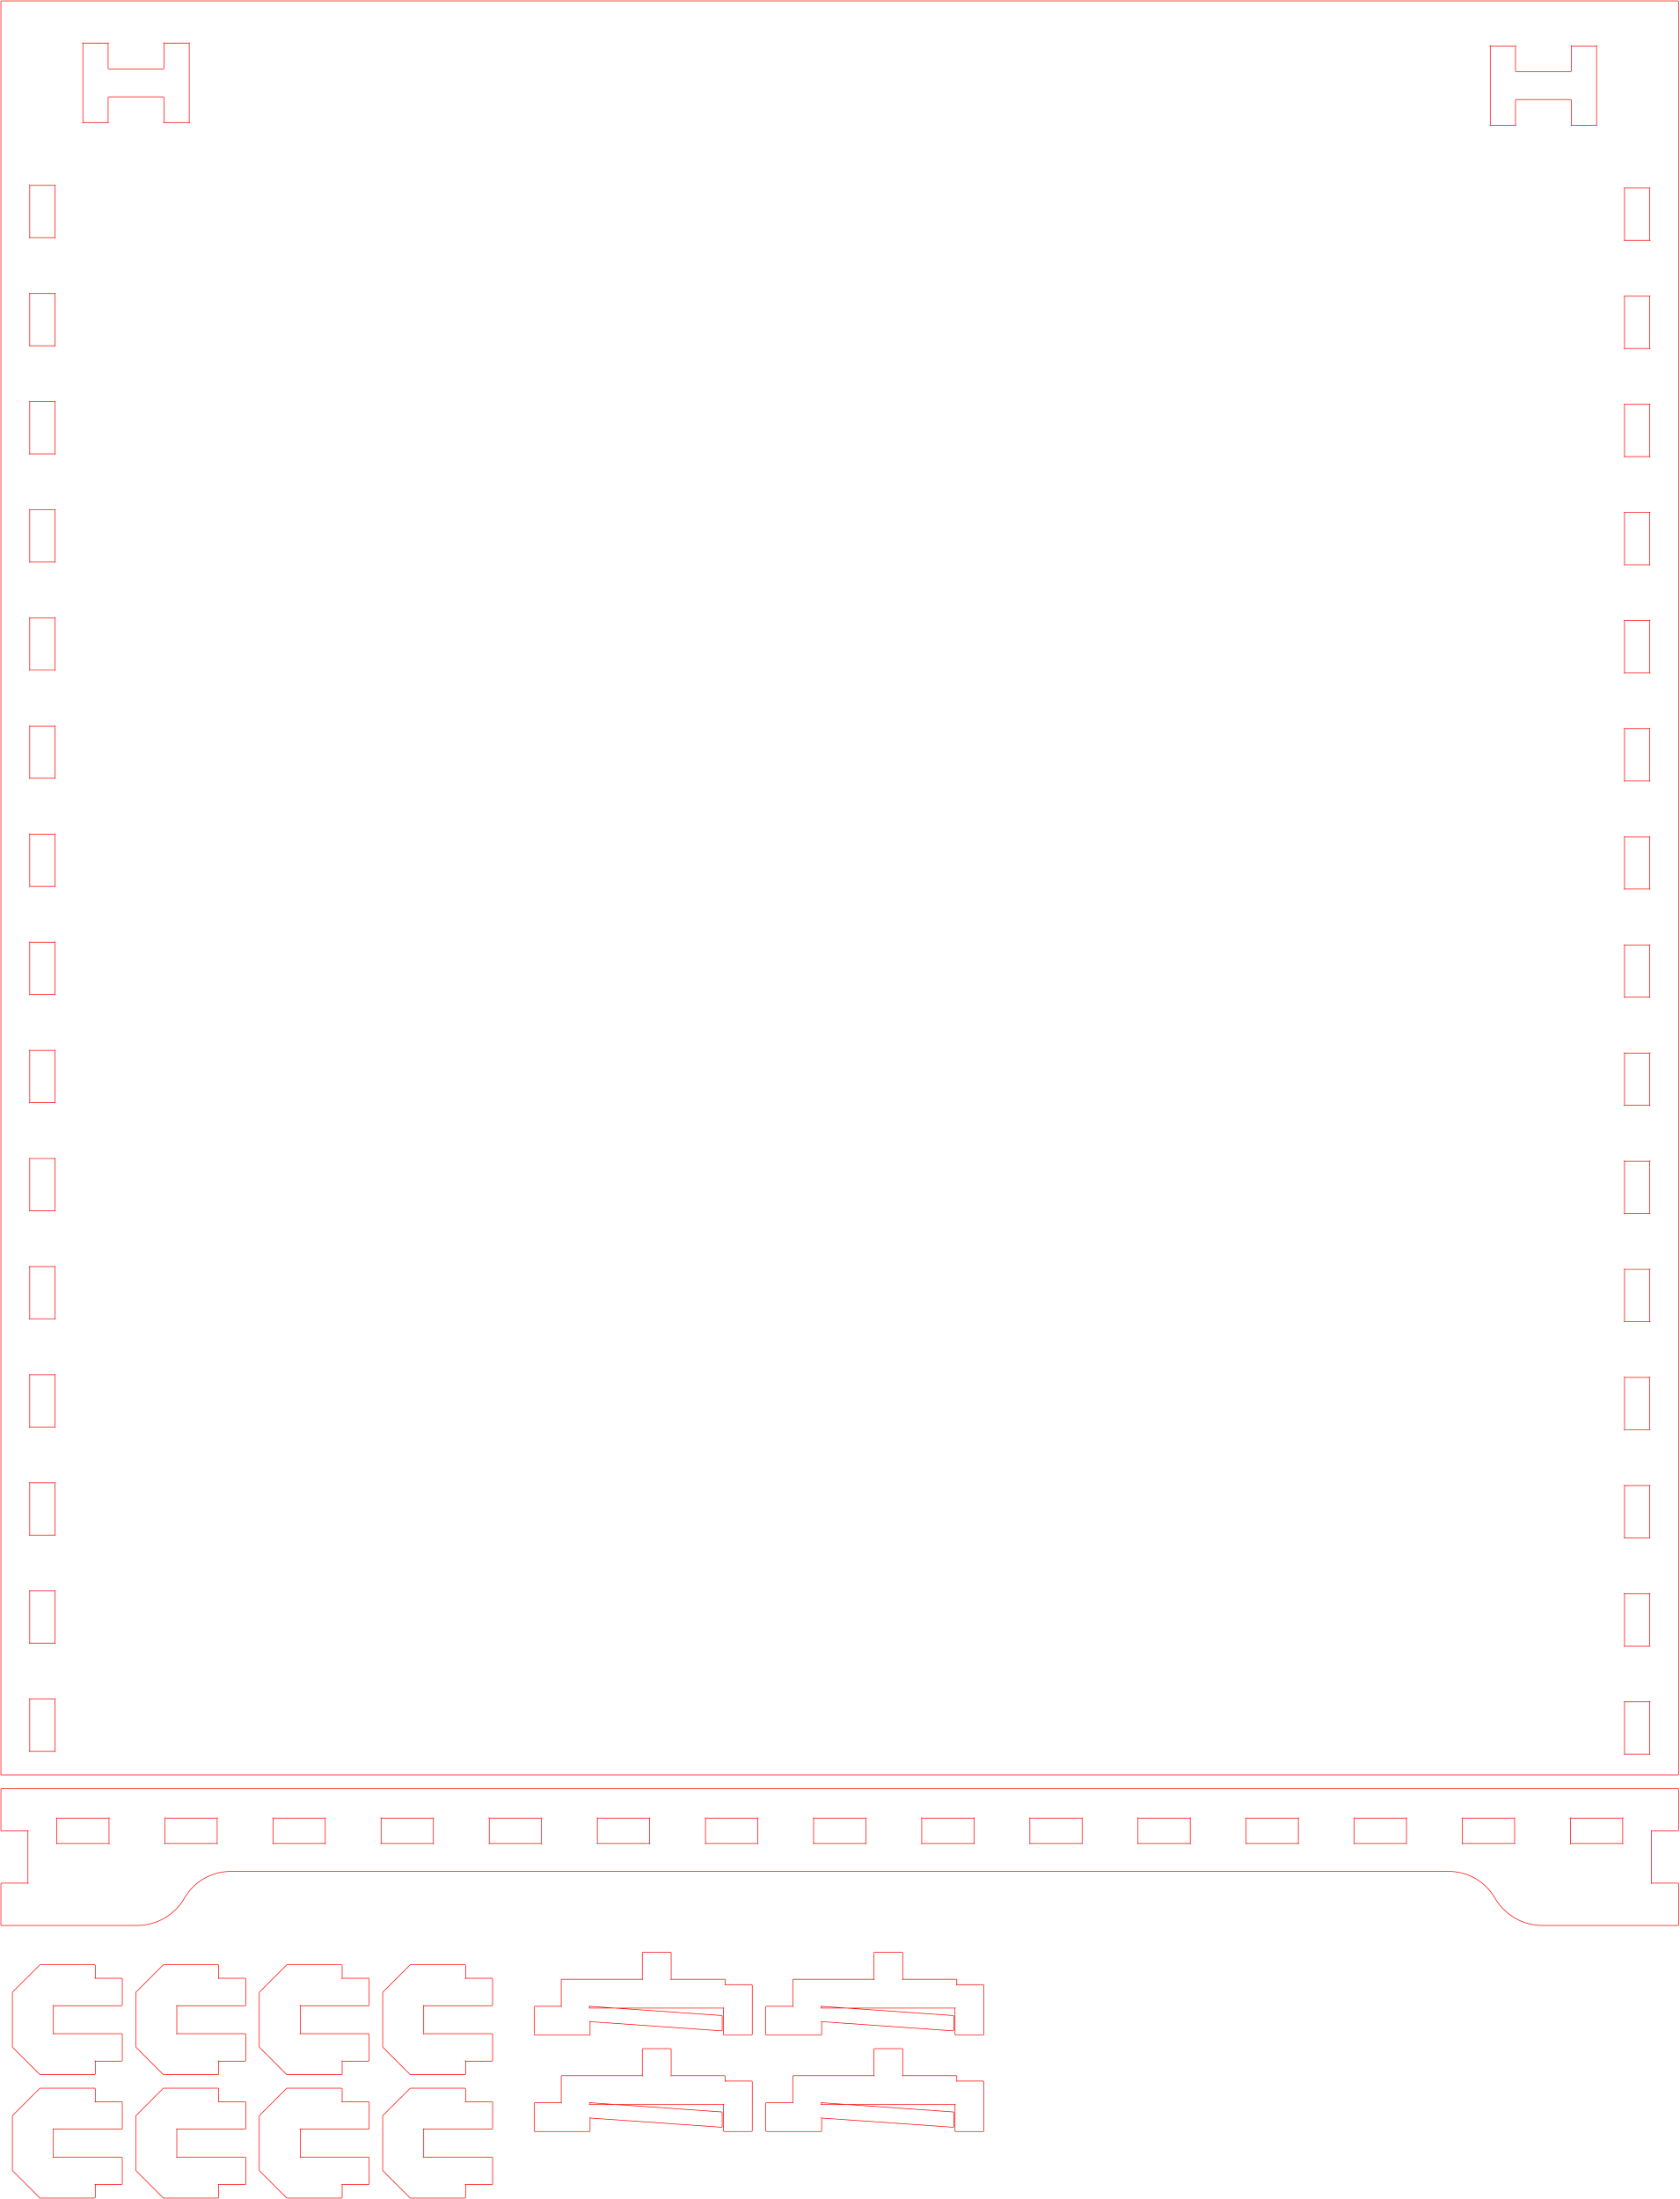
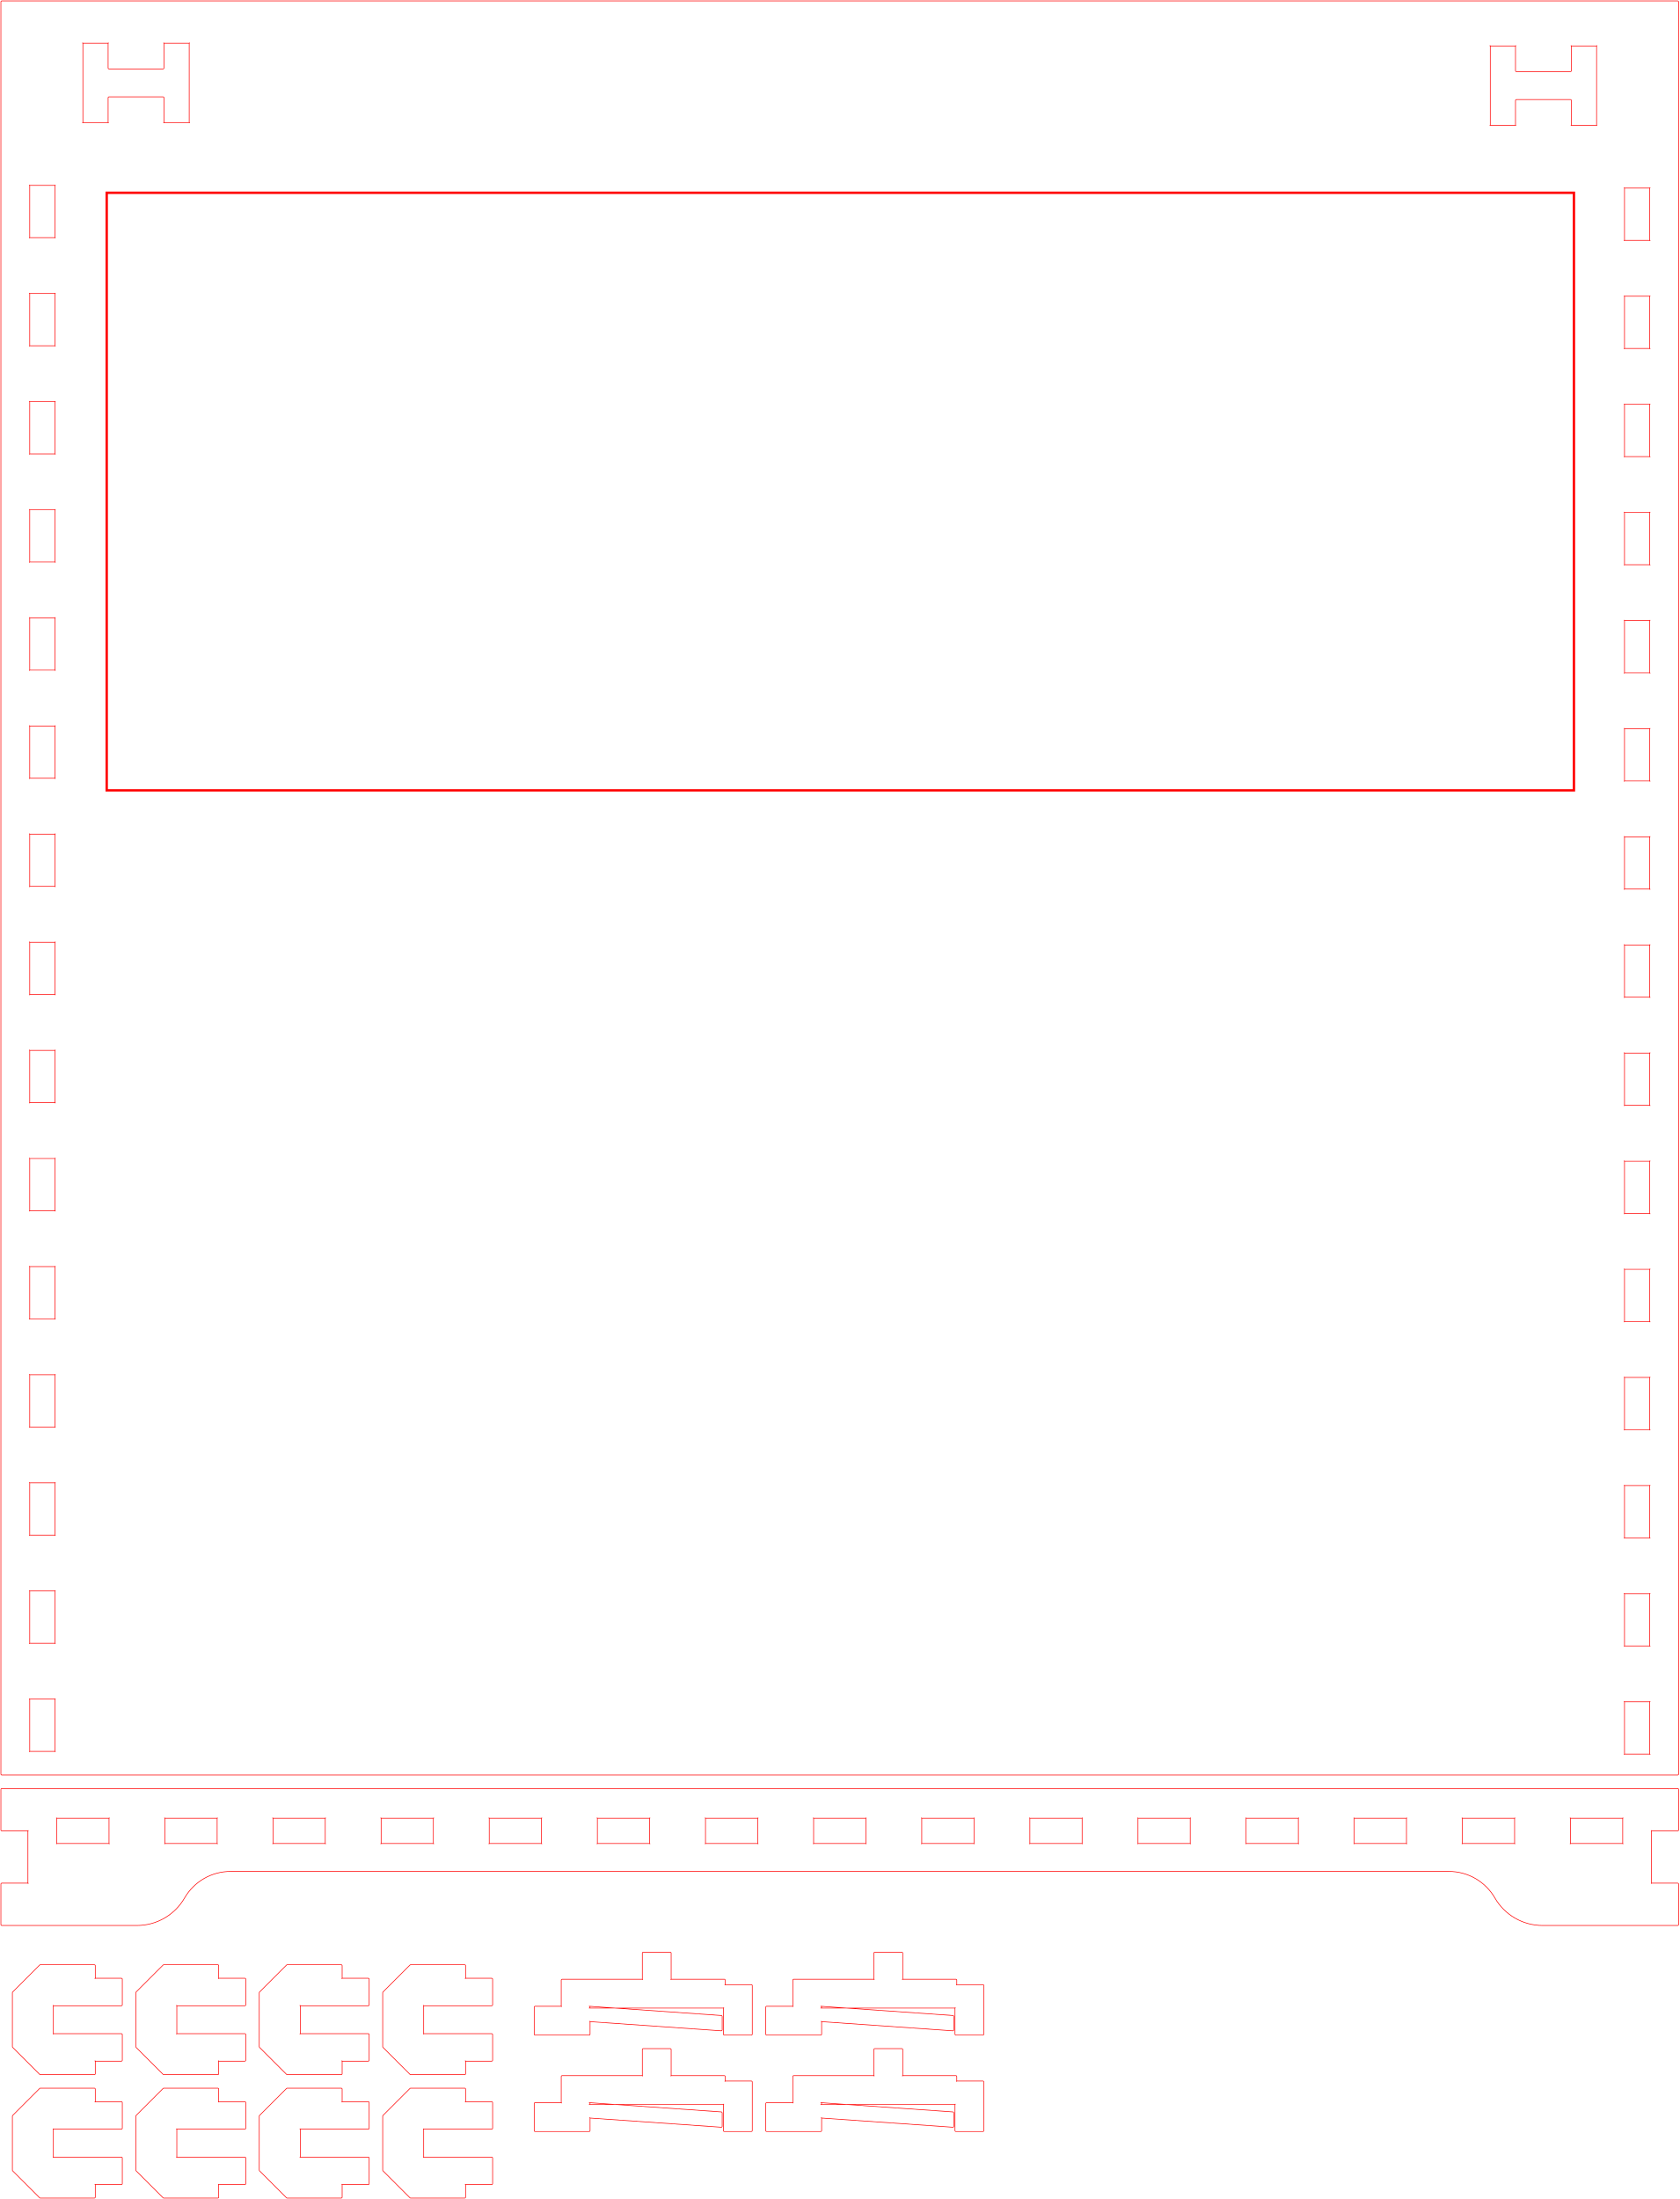
<svg xmlns="http://www.w3.org/2000/svg" width="186.4mm" height="244.055mm" viewBox="0 0 186.4 244.055" version="1.1" id="svg5" xml:space="preserve">
  <defs id="defs2" />
  <g id="layer1" transform="translate(-4.3755,-6.413461)">
    <path d="m 13.575,211.013 h -2.9 c -0.1,0 0,0.1 0,0 v -2.8 c 0,-0.1 -0.1,0 0,0 h 5.8 c 0.1,0 0,-0.1 0,0 v 2.8 c 0,0.1 0.1,0 0,0 z" stroke="#0000ff" stroke-width="0.2" id="path4055" style="fill:none;stroke-linecap:round;stroke-linejoin:round;stroke:#ff0000;stroke-opacity:1;vector-effect:non-scaling-stroke;-inkscape-stroke:hairline;stroke-width:0.265;stroke-dasharray:none" />
    <path d="m 25.576,211.013 h -2.9 c -0.1,0 0,0.1 0,0 v -2.8 c 0,-0.1 -0.1,0 0,0 h 5.8 c 0.1,0 0,-0.1 0,0 v 2.8 c 0,0.1 0.1,0 0,0 z" stroke="#0000ff" stroke-width="0.2" id="path4057" style="fill:none;stroke-linecap:round;stroke-linejoin:round;stroke:#ff0000;stroke-opacity:1;vector-effect:non-scaling-stroke;-inkscape-stroke:hairline;stroke-width:0.265;stroke-dasharray:none" />
    <path d="m 37.575,211.013 h -2.9 c -0.1,0 0,0.1 0,0 v -2.8 c 0,-0.1 -0.1,0 0,0 h 5.8 c 0.1,0 0,-0.1 0,0 v 2.8 c 0,0.1 0.1,0 0,0 z" stroke="#0000ff" stroke-width="0.2" id="path4059" style="fill:none;stroke-linecap:round;stroke-linejoin:round;stroke:#ff0000;stroke-opacity:1;vector-effect:non-scaling-stroke;-inkscape-stroke:hairline;stroke-width:0.265;stroke-dasharray:none" />
    <path d="m 49.575,211.013 h -2.9 c -0.1,0 0,0.1 0,0 v -2.8 c 0,-0.1 -0.1,0 0,0 h 5.8 c 0.1,0 0,-0.1 0,0 v 2.8 c 0,0.1 0.1,0 0,0 z" stroke="#0000ff" stroke-width="0.2" id="path4061" style="fill:none;stroke-linecap:round;stroke-linejoin:round;stroke:#ff0000;stroke-opacity:1;vector-effect:non-scaling-stroke;-inkscape-stroke:hairline;stroke-width:0.265;stroke-dasharray:none" />
    <path d="m 61.575,211.013 h -2.9 c -0.1,0 0,0.1 0,0 v -2.8 c 0,-0.1 -0.1,0 0,0 h 5.8 c 0.1,0 0,-0.1 0,0 v 2.8 c 0,0.1 0.1,0 0,0 z" stroke="#0000ff" stroke-width="0.2" id="path4063" style="fill:none;stroke-linecap:round;stroke-linejoin:round;stroke:#ff0000;stroke-opacity:1;vector-effect:non-scaling-stroke;-inkscape-stroke:hairline;stroke-width:0.265;stroke-dasharray:none" />
    <path d="m 73.576,211.013 h -2.9 c -0.1,0 0,0.1 0,0 v -2.8 c 0,-0.1 -0.1,0 0,0 h 5.8 c 0.1,0 0,-0.1 0,0 v 2.8 c 0,0.1 0.1,0 0,0 z" stroke="#0000ff" stroke-width="0.2" id="path4065" style="fill:none;stroke-linecap:round;stroke-linejoin:round;stroke:#ff0000;stroke-opacity:1;vector-effect:non-scaling-stroke;-inkscape-stroke:hairline;stroke-width:0.265;stroke-dasharray:none" />
    <path d="m 85.576,211.013 h -2.9 c -0.1,0 0,0.1 0,0 v -2.8 c 0,-0.1 -0.1,0 0,0 h 5.8 c 0.1,0 0,-0.1 0,0 v 2.8 c 0,0.1 0.1,0 0,0 z" stroke="#0000ff" stroke-width="0.2" id="path4067" style="fill:none;stroke-linecap:round;stroke-linejoin:round;stroke:#ff0000;stroke-opacity:1;vector-effect:non-scaling-stroke;-inkscape-stroke:hairline;stroke-width:0.265;stroke-dasharray:none" />
    <path d="m 97.576,211.013 h -2.9 c -0.1,0 0,0.1 0,0 v -2.8 c 0,-0.1 -0.1,0 0,0 h 5.8 c 0.1,0 0,-0.1 0,0 v 2.8 c 0,0.1 0.1,0 0,0 z" stroke="#0000ff" stroke-width="0.2" id="path4069" style="fill:none;stroke-linecap:round;stroke-linejoin:round;stroke:#ff0000;stroke-opacity:1;vector-effect:non-scaling-stroke;-inkscape-stroke:hairline;stroke-width:0.265;stroke-dasharray:none" />
    <path d="m 109.576,211.013 h -2.9 c -0.1,0 0,0.1 0,0 v -2.8 c 0,-0.1 -0.1,0 0,0 h 5.8 c 0.1,0 0,-0.1 0,0 v 2.8 c 0,0.1 0.1,0 0,0 z" stroke="#0000ff" stroke-width="0.2" id="path4071" style="fill:none;stroke-linecap:round;stroke-linejoin:round;stroke:#ff0000;stroke-opacity:1;vector-effect:non-scaling-stroke;-inkscape-stroke:hairline;stroke-width:0.265;stroke-dasharray:none" />
    <path d="m 121.576,211.013 h -2.9 c -0.1,0 0,0.1 0,0 v -2.8 c 0,-0.1 -0.1,0 0,0 h 5.8 c 0.1,0 0,-0.1 0,0 v 2.8 c 0,0.1 0.1,0 0,0 z" stroke="#0000ff" stroke-width="0.2" id="path4073" style="fill:none;stroke-linecap:round;stroke-linejoin:round;stroke:#ff0000;stroke-opacity:1;vector-effect:non-scaling-stroke;-inkscape-stroke:hairline;stroke-width:0.265;stroke-dasharray:none" />
    <path d="m 133.576,211.013 h -2.9 c -0.1,0 0,0.1 0,0 v -2.8 c 0,-0.1 -0.1,0 0,0 h 5.8 c 0.1,0 0,-0.1 0,0 v 2.8 c 0,0.1 0.1,0 0,0 z" stroke="#0000ff" stroke-width="0.2" id="path4075" style="fill:none;stroke-linecap:round;stroke-linejoin:round;stroke:#ff0000;stroke-opacity:1;vector-effect:non-scaling-stroke;-inkscape-stroke:hairline;stroke-width:0.265;stroke-dasharray:none" />
    <path d="m 145.576,211.013 h -2.9 c -0.1,0 0,0.1 0,0 v -2.8 c 0,-0.1 -0.1,0 0,0 h 5.8 c 0.1,0 0,-0.1 0,0 v 2.8 c 0,0.1 0.1,0 0,0 z" stroke="#0000ff" stroke-width="0.2" id="path4077" style="fill:none;stroke-linecap:round;stroke-linejoin:round;stroke:#ff0000;stroke-opacity:1;vector-effect:non-scaling-stroke;-inkscape-stroke:hairline;stroke-width:0.265;stroke-dasharray:none" />
    <path d="m 157.576,211.013 h -2.9 c -0.1,0 0,0.1 0,0 v -2.8 c 0,-0.1 -0.1,0 0,0 h 5.8 c 0.1,0 0,-0.1 0,0 v 2.8 c 0,0.1 0.1,0 0,0 z" stroke="#0000ff" stroke-width="0.2" id="path4079" style="fill:none;stroke-linecap:round;stroke-linejoin:round;stroke:#ff0000;stroke-opacity:1;vector-effect:non-scaling-stroke;-inkscape-stroke:hairline;stroke-width:0.265;stroke-dasharray:none" />
    <path d="m 169.576,211.013 h -2.9 c -0.1,0 0,0.1 0,0 v -2.8 c 0,-0.1 -0.1,0 0,0 h 5.8 c 0.1,0 0,-0.1 0,0 v 2.8 c 0,0.1 0.1,0 0,0 z" stroke="#0000ff" stroke-width="0.2" id="path4081" style="fill:none;stroke-linecap:round;stroke-linejoin:round;stroke:#ff0000;stroke-opacity:1;vector-effect:non-scaling-stroke;-inkscape-stroke:hairline;stroke-width:0.265;stroke-dasharray:none" />
    <path d="m 181.576,211.013 h -2.9 c -0.1,0 0,0.1 0,0 v -2.8 c 0,-0.1 -0.1,0 0,0 h 5.8 c 0.1,0 0,-0.1 0,0 v 2.8 c 0,0.1 0.1,0 0,0 z" stroke="#0000ff" stroke-width="0.2" id="path4083" style="fill:none;stroke-linecap:round;stroke-linejoin:round;stroke:#ff0000;stroke-opacity:1;vector-effect:non-scaling-stroke;-inkscape-stroke:hairline;stroke-width:0.265;stroke-dasharray:none" />
    <path d="m 7.575,220.113 h 12 c 1.071,0 2.123,-0.282 3.05,-0.817 0.927,-0.536 1.697,-1.306 2.233,-2.233 0.518,-0.897 1.262,-1.642 2.159,-2.16 0.897,-0.517 1.915,-0.79 2.95,-0.79 h 135.216 c 1.035,0 2.053,0.273 2.95,0.79 0.897,0.518 1.641,1.263 2.159,2.16 0.536,0.927 1.306,1.697 2.233,2.233 0.927,0.535 1.979,0.817 3.05,0.817 h 12 3 c 0.055,0 0.1,-0.045 0.1,-0.1 v -4.5 c 0,-0.055 -0.045,-0.1 -0.1,-0.1 h -2.9 c -0.1,0 0,0.1 0,0 v -5.8 c 0,-0.1 -0.1,0 0,0 h 2.9 c 0.055,0 0.1,-0.045 0.1,-0.1 v -4.5 c 0,-0.055 -0.045,-0.1 -0.1,-0.1 h -3 -180 -3 c -0.055,0 -0.1,0.045 -0.1,0.1 v 4.5 c 0,0.055 0.045,0.1 0.1,0.1 h 2.9 c 0.1,0 0,-0.1 0,0 v 5.8 c 0,0.1 0.1,0 0,0 h -2.9 c -0.055,0 -0.1,0.045 -0.1,0.1 v 4.5 c 0,0.055 0.045,0.1 0.1,0.1 z" stroke="#000000" stroke-width="0.2" id="path4085" style="fill:none;stroke-linecap:round;stroke-linejoin:round;stroke:#ff0000;stroke-opacity:1;vector-effect:non-scaling-stroke;-inkscape-stroke:hairline;stroke-width:0.265;stroke-dasharray:none" />
    <path d="m 10.476,197.888 v 2.9 c 0,0.1 0.1,0 0,0 h -2.8 c -0.1,0 0,0.1 0,0 v -5.8 c 0,-0.1 -0.1,0 0,0 h 2.8 c 0.1,0 0,-0.1 0,0 z" stroke="#0000ff" stroke-width="0.2" id="path4088" style="fill:none;stroke-linecap:round;stroke-linejoin:round;stroke:#ff0000;stroke-opacity:1;vector-effect:non-scaling-stroke;-inkscape-stroke:hairline;stroke-width:0.265;stroke-dasharray:none" />
    <path d="m 10.476,185.888 v 2.9 c 0,0.1 0.1,0 0,0 h -2.8 c -0.1,0 0,0.1 0,0 v -5.8 c 0,-0.1 -0.1,0 0,0 h 2.8 c 0.1,0 0,-0.1 0,0 z" stroke="#0000ff" stroke-width="0.2" id="path4090" style="fill:none;stroke-linecap:round;stroke-linejoin:round;stroke:#ff0000;stroke-opacity:1;vector-effect:non-scaling-stroke;-inkscape-stroke:hairline;stroke-width:0.265;stroke-dasharray:none" />
    <path d="m 10.476,173.888 v 2.9 c 0,0.1 0.1,0 0,0 h -2.8 c -0.1,0 0,0.1 0,0 v -5.8 c 0,-0.1 -0.1,0 0,0 h 2.8 c 0.1,0 0,-0.1 0,0 z" stroke="#0000ff" stroke-width="0.2" id="path4092" style="fill:none;stroke-linecap:round;stroke-linejoin:round;stroke:#ff0000;stroke-opacity:1;vector-effect:non-scaling-stroke;-inkscape-stroke:hairline;stroke-width:0.265;stroke-dasharray:none" />
    <path d="m 10.476,161.888 v 2.9 c 0,0.1 0.1,0 0,0 h -2.8 c -0.1,0 0,0.1 0,0 v -5.8 c 0,-0.1 -0.1,0 0,0 h 2.8 c 0.1,0 0,-0.1 0,0 z" stroke="#0000ff" stroke-width="0.2" id="path4094" style="fill:none;stroke-linecap:round;stroke-linejoin:round;stroke:#ff0000;stroke-opacity:1;vector-effect:non-scaling-stroke;-inkscape-stroke:hairline;stroke-width:0.265;stroke-dasharray:none" />
    <path d="m 10.476,149.888 v 2.9 c 0,0.1 0.1,0 0,0 h -2.8 c -0.1,0 0,0.1 0,0 v -5.8 c 0,-0.1 -0.1,0 0,0 h 2.8 c 0.1,0 0,-0.1 0,0 z" stroke="#0000ff" stroke-width="0.2" id="path4096" style="fill:none;stroke-linecap:round;stroke-linejoin:round;stroke:#ff0000;stroke-opacity:1;vector-effect:non-scaling-stroke;-inkscape-stroke:hairline;stroke-width:0.265;stroke-dasharray:none" />
    <path d="m 10.476,137.888 v 2.9 c 0,0.1 0.1,0 0,0 h -2.8 c -0.1,0 0,0.1 0,0 v -5.8 c 0,-0.1 -0.1,0 0,0 h 2.8 c 0.1,0 0,-0.1 0,0 z" stroke="#0000ff" stroke-width="0.2" id="path4098" style="fill:none;stroke-linecap:round;stroke-linejoin:round;stroke:#ff0000;stroke-opacity:1;vector-effect:non-scaling-stroke;-inkscape-stroke:hairline;stroke-width:0.265;stroke-dasharray:none" />
    <path d="m 10.476,125.888 v 2.9 c 0,0.1 0.1,0 0,0 h -2.8 c -0.1,0 0,0.1 0,0 v -5.8 c 0,-0.1 -0.1,0 0,0 h 2.8 c 0.1,0 0,-0.1 0,0 z" stroke="#0000ff" stroke-width="0.2" id="path4100" style="fill:none;stroke-linecap:round;stroke-linejoin:round;stroke:#ff0000;stroke-opacity:1;vector-effect:non-scaling-stroke;-inkscape-stroke:hairline;stroke-width:0.265;stroke-dasharray:none" />
    <path d="m 10.476,113.888 v 2.9 c 0,0.1 0.1,0 0,0 h -2.8 c -0.1,0 0,0.1 0,0 v -5.8 c 0,-0.1 -0.1,0 0,0 h 2.8 c 0.1,0 0,-0.1 0,0 z" stroke="#0000ff" stroke-width="0.2" id="path4102" style="fill:none;stroke-linecap:round;stroke-linejoin:round;stroke:#ff0000;stroke-opacity:1;vector-effect:non-scaling-stroke;-inkscape-stroke:hairline;stroke-width:0.265;stroke-dasharray:none" />
    <path d="m 10.476,101.888 v 2.9 c 0,0.1 0.1,0 0,0 h -2.8 c -0.1,0 0,0.1 0,0 v -5.8 c 0,-0.1 -0.1,0 0,0 h 2.8 c 0.1,0 0,-0.1 0,0 z" stroke="#0000ff" stroke-width="0.2" id="path4104" style="fill:none;stroke-linecap:round;stroke-linejoin:round;stroke:#ff0000;stroke-opacity:1;vector-effect:non-scaling-stroke;-inkscape-stroke:hairline;stroke-width:0.265;stroke-dasharray:none" />
    <path d="m 10.476,89.888 v 2.9 c 0,0.1 0.1,0 0,0 h -2.8 c -0.1,0 0,0.1 0,0 v -5.8 c 0,-0.1 -0.1,0 0,0 h 2.8 c 0.1,0 0,-0.1 0,0 z" stroke="#0000ff" stroke-width="0.2" id="path4106" style="fill:none;stroke-linecap:round;stroke-linejoin:round;stroke:#ff0000;stroke-opacity:1;vector-effect:non-scaling-stroke;-inkscape-stroke:hairline;stroke-width:0.265;stroke-dasharray:none" />
    <path d="m 10.476,77.888 v 2.9 c 0,0.1 0.1,0 0,0 h -2.8 c -0.1,0 0,0.1 0,0 v -5.8 c 0,-0.1 -0.1,0 0,0 h 2.8 c 0.1,0 0,-0.1 0,0 z" stroke="#0000ff" stroke-width="0.2" id="path4108" style="fill:none;stroke-linecap:round;stroke-linejoin:round;stroke:#ff0000;stroke-opacity:1;vector-effect:non-scaling-stroke;-inkscape-stroke:hairline;stroke-width:0.265;stroke-dasharray:none" />
    <path d="m 10.476,65.888 v 2.9 c 0,0.1 0.1,0 0,0 h -2.8 c -0.1,0 0,0.1 0,0 v -5.8 c 0,-0.1 -0.1,0 0,0 h 2.8 c 0.1,0 0,-0.1 0,0 z" stroke="#0000ff" stroke-width="0.2" id="path4110" style="fill:none;stroke-linecap:round;stroke-linejoin:round;stroke:#ff0000;stroke-opacity:1;vector-effect:non-scaling-stroke;-inkscape-stroke:hairline;stroke-width:0.265;stroke-dasharray:none" />
    <path d="m 10.476,53.888 v 2.9 c 0,0.1 0.1,0 0,0 h -2.8 c -0.1,0 0,0.1 0,0 v -5.8 c 0,-0.1 -0.1,0 0,0 h 2.8 c 0.1,0 0,-0.1 0,0 z" stroke="#0000ff" stroke-width="0.2" id="path4112" style="fill:none;stroke-linecap:round;stroke-linejoin:round;stroke:#ff0000;stroke-opacity:1;vector-effect:non-scaling-stroke;-inkscape-stroke:hairline;stroke-width:0.265;stroke-dasharray:none" />
    <path d="m 10.476,41.888 v 2.9 c 0,0.1 0.1,0 0,0 h -2.8 c -0.1,0 0,0.1 0,0 v -5.8 c 0,-0.1 -0.1,0 0,0 h 2.8 c 0.1,0 0,-0.1 0,0 z" stroke="#0000ff" stroke-width="0.2" id="path4114" style="fill:none;stroke-linecap:round;stroke-linejoin:round;stroke:#ff0000;stroke-opacity:1;vector-effect:non-scaling-stroke;-inkscape-stroke:hairline;stroke-width:0.265;stroke-dasharray:none" />
    <path d="m 10.476,29.888 v 2.9 c 0,0.1 0.1,0 0,0 h -2.8 c -0.1,0 0,0.1 0,0 v -5.8 c 0,-0.1 -0.1,0 0,0 h 2.8 c 0.1,0 0,-0.1 0,0 z" stroke="#0000ff" stroke-width="0.2" id="path4116" style="fill:none;stroke-linecap:round;stroke-linejoin:round;stroke:#ff0000;stroke-opacity:1;vector-effect:non-scaling-stroke;-inkscape-stroke:hairline;stroke-width:0.265;stroke-dasharray:none" />
    <path d="m 7.575,203.413 h 180 3 c 0.055,0 0.1,-0.045 0.1,-0.1 V 6.613 c 0,-0.055 -0.045,-0.1 -0.1,-0.1 h -3 -180 -3 c -0.055,0 -0.1,0.045 -0.1,0.1 V 203.313 c 0,0.055 0.045,0.1 0.1,0.1 z" stroke="#000000" stroke-width="0.2" id="path4118" style="fill:none;stroke-linecap:round;stroke-linejoin:round;stroke:#ff0000;stroke-opacity:1;vector-effect:non-scaling-stroke;-inkscape-stroke:hairline;stroke-width:0.265;stroke-dasharray:none" />
    <path d="m 181.576,15.913 v 4.4 c 0,0.1 0.1,0 0,0 h -2.8 c -0.1,0 0,0.1 0,0 v -2.75 c 0,-0.055 -0.045,-0.1 -0.1,-0.1 h -6 c -0.055,0 -0.1,0.045 -0.1,0.1 v 2.75 c 0,0.1 0.1,0 0,0 h -2.8 c -0.1,0 0,0.1 0,0 v -8.8 c 0,-0.1 -0.1,0 0,0 h 2.8 c 0.1,0 0,-0.1 0,0 v 2.75 c 0,0.055 0.045,0.1 0.1,0.1 h 6 c 0.055,0 0.1,-0.045 0.1,-0.1 v -2.75 c 0,-0.1 -0.1,0 0,0 h 2.8 c 0.1,0 0,-0.1 0,0 z" stroke="#0000ff" stroke-width="0.2" id="path4120" style="fill:none;stroke-linecap:round;stroke-linejoin:round;stroke:#ff0000;stroke-opacity:1;vector-effect:non-scaling-stroke;-inkscape-stroke:hairline;stroke-width:0.265;stroke-dasharray:none" />
    <path d="m 184.675,30.188 v -2.9 c 0,-0.1 -0.1,0 0,0 h 2.8 c 0.1,0 0,-0.1 0,0 v 5.8 c 0,0.1 0.1,0 0,0 h -2.8 c -0.1,0 0,0.1 0,0 z" stroke="#0000ff" stroke-width="0.2" id="path4122" style="fill:none;stroke-linecap:round;stroke-linejoin:round;stroke:#ff0000;stroke-opacity:1;vector-effect:non-scaling-stroke;-inkscape-stroke:hairline;stroke-width:0.265;stroke-dasharray:none" />
    <path d="m 184.675,42.188 v -2.9 c 0,-0.1 -0.1,0 0,0 h 2.8 c 0.1,0 0,-0.1 0,0 v 5.8 c 0,0.1 0.1,0 0,0 h -2.8 c -0.1,0 0,0.1 0,0 z" stroke="#0000ff" stroke-width="0.2" id="path4124" style="fill:none;stroke-linecap:round;stroke-linejoin:round;stroke:#ff0000;stroke-opacity:1;vector-effect:non-scaling-stroke;-inkscape-stroke:hairline;stroke-width:0.265;stroke-dasharray:none" />
    <path d="m 184.675,54.188 v -2.9 c 0,-0.1 -0.1,0 0,0 h 2.8 c 0.1,0 0,-0.1 0,0 v 5.8 c 0,0.1 0.1,0 0,0 h -2.8 c -0.1,0 0,0.1 0,0 z" stroke="#0000ff" stroke-width="0.2" id="path4126" style="fill:none;stroke-linecap:round;stroke-linejoin:round;stroke:#ff0000;stroke-opacity:1;vector-effect:non-scaling-stroke;-inkscape-stroke:hairline;stroke-width:0.265;stroke-dasharray:none" />
    <path d="m 184.675,66.188 v -2.9 c 0,-0.1 -0.1,0 0,0 h 2.8 c 0.1,0 0,-0.1 0,0 v 5.8 c 0,0.1 0.1,0 0,0 h -2.8 c -0.1,0 0,0.1 0,0 z" stroke="#0000ff" stroke-width="0.2" id="path4128" style="fill:none;stroke-linecap:round;stroke-linejoin:round;stroke:#ff0000;stroke-opacity:1;vector-effect:non-scaling-stroke;-inkscape-stroke:hairline;stroke-width:0.265;stroke-dasharray:none" />
    <path d="m 184.675,78.188 v -2.9 c 0,-0.1 -0.1,0 0,0 h 2.8 c 0.1,0 0,-0.1 0,0 v 5.8 c 0,0.1 0.1,0 0,0 h -2.8 c -0.1,0 0,0.1 0,0 z" stroke="#0000ff" stroke-width="0.2" id="path4130" style="fill:none;stroke-linecap:round;stroke-linejoin:round;stroke:#ff0000;stroke-opacity:1;vector-effect:non-scaling-stroke;-inkscape-stroke:hairline;stroke-width:0.265;stroke-dasharray:none" />
    <path d="m 184.675,90.188 v -2.9 c 0,-0.1 -0.1,0 0,0 h 2.8 c 0.1,0 0,-0.1 0,0 v 5.8 c 0,0.1 0.1,0 0,0 h -2.8 c -0.1,0 0,0.1 0,0 z" stroke="#0000ff" stroke-width="0.2" id="path4132" style="fill:none;stroke-linecap:round;stroke-linejoin:round;stroke:#ff0000;stroke-opacity:1;vector-effect:non-scaling-stroke;-inkscape-stroke:hairline;stroke-width:0.265;stroke-dasharray:none" />
    <path d="m 184.675,102.188 v -2.9 c 0,-0.1 -0.1,0 0,0 h 2.8 c 0.1,0 0,-0.1 0,0 v 5.8 c 0,0.1 0.1,0 0,0 h -2.8 c -0.1,0 0,0.1 0,0 z" stroke="#0000ff" stroke-width="0.2" id="path4134" style="fill:none;stroke-linecap:round;stroke-linejoin:round;stroke:#ff0000;stroke-opacity:1;vector-effect:non-scaling-stroke;-inkscape-stroke:hairline;stroke-width:0.265;stroke-dasharray:none" />
    <path d="m 184.675,114.188 v -2.9 c 0,-0.1 -0.1,0 0,0 h 2.8 c 0.1,0 0,-0.1 0,0 v 5.8 c 0,0.1 0.1,0 0,0 h -2.8 c -0.1,0 0,0.1 0,0 z" stroke="#0000ff" stroke-width="0.2" id="path4136" style="fill:none;stroke-linecap:round;stroke-linejoin:round;stroke:#ff0000;stroke-opacity:1;vector-effect:non-scaling-stroke;-inkscape-stroke:hairline;stroke-width:0.265;stroke-dasharray:none" />
    <path d="m 184.675,126.188 v -2.9 c 0,-0.1 -0.1,0 0,0 h 2.8 c 0.1,0 0,-0.1 0,0 v 5.8 c 0,0.1 0.1,0 0,0 h -2.8 c -0.1,0 0,0.1 0,0 z" stroke="#0000ff" stroke-width="0.2" id="path4138" style="fill:none;stroke-linecap:round;stroke-linejoin:round;stroke:#ff0000;stroke-opacity:1;vector-effect:non-scaling-stroke;-inkscape-stroke:hairline;stroke-width:0.265;stroke-dasharray:none" />
    <path d="m 184.675,138.188 v -2.9 c 0,-0.1 -0.1,0 0,0 h 2.8 c 0.1,0 0,-0.1 0,0 v 5.8 c 0,0.1 0.1,0 0,0 h -2.8 c -0.1,0 0,0.1 0,0 z" stroke="#0000ff" stroke-width="0.2" id="path4140" style="fill:none;stroke-linecap:round;stroke-linejoin:round;stroke:#ff0000;stroke-opacity:1;vector-effect:non-scaling-stroke;-inkscape-stroke:hairline;stroke-width:0.265;stroke-dasharray:none" />
    <path d="m 184.675,150.188 v -2.9 c 0,-0.1 -0.1,0 0,0 h 2.8 c 0.1,0 0,-0.1 0,0 v 5.8 c 0,0.1 0.1,0 0,0 h -2.8 c -0.1,0 0,0.1 0,0 z" stroke="#0000ff" stroke-width="0.2" id="path4142" style="fill:none;stroke-linecap:round;stroke-linejoin:round;stroke:#ff0000;stroke-opacity:1;vector-effect:non-scaling-stroke;-inkscape-stroke:hairline;stroke-width:0.265;stroke-dasharray:none" />
    <path d="m 184.675,162.188 v -2.9 c 0,-0.1 -0.1,0 0,0 h 2.8 c 0.1,0 0,-0.1 0,0 v 5.8 c 0,0.1 0.1,0 0,0 h -2.8 c -0.1,0 0,0.1 0,0 z" stroke="#0000ff" stroke-width="0.2" id="path4144" style="fill:none;stroke-linecap:round;stroke-linejoin:round;stroke:#ff0000;stroke-opacity:1;vector-effect:non-scaling-stroke;-inkscape-stroke:hairline;stroke-width:0.265;stroke-dasharray:none" />
    <path d="m 184.675,174.188 v -2.9 c 0,-0.1 -0.1,0 0,0 h 2.8 c 0.1,0 0,-0.1 0,0 v 5.8 c 0,0.1 0.1,0 0,0 h -2.8 c -0.1,0 0,0.1 0,0 z" stroke="#0000ff" stroke-width="0.2" id="path4146" style="fill:none;stroke-linecap:round;stroke-linejoin:round;stroke:#ff0000;stroke-opacity:1;vector-effect:non-scaling-stroke;-inkscape-stroke:hairline;stroke-width:0.265;stroke-dasharray:none" />
    <path d="m 184.675,186.188 v -2.9 c 0,-0.1 -0.1,0 0,0 h 2.8 c 0.1,0 0,-0.1 0,0 v 5.8 c 0,0.1 0.1,0 0,0 h -2.8 c -0.1,0 0,0.1 0,0 z" stroke="#0000ff" stroke-width="0.2" id="path4148" style="fill:none;stroke-linecap:round;stroke-linejoin:round;stroke:#ff0000;stroke-opacity:1;vector-effect:non-scaling-stroke;-inkscape-stroke:hairline;stroke-width:0.265;stroke-dasharray:none" />
    <path d="m 184.675,198.188 v -2.9 c 0,-0.1 -0.1,0 0,0 h 2.8 c 0.1,0 0,-0.1 0,0 v 5.8 c 0,0.1 0.1,0 0,0 h -2.8 c -0.1,0 0,0.1 0,0 z" stroke="#0000ff" stroke-width="0.2" id="path4150" style="fill:none;stroke-linecap:round;stroke-linejoin:round;stroke:#ff0000;stroke-opacity:1;vector-effect:non-scaling-stroke;-inkscape-stroke:hairline;stroke-width:0.265;stroke-dasharray:none" />
    <path d="m 13.575,15.613 v -4.4 c 0,-0.1 -0.1,0 0,0 h 2.8 c 0.1,0 0,-0.1 0,0 v 2.75 c 0,0.055 0.045,0.1 0.1,0.1 h 6 c 0.055,0 0.1,-0.045 0.1,-0.1 v -2.75 c 0,-0.1 -0.1,0 0,0 h 2.8 c 0.1,0 0,-0.1 0,0 v 8.8 c 0,0.1 0.1,0 0,0 h -2.8 c -0.1,0 0,0.1 0,0 v -2.75 c 0,-0.055 -0.045,-0.1 -0.1,-0.1 h -6 c -0.055,0 -0.1,0.045 -0.1,0.1 v 2.75 c 0,0.1 0.1,0 0,0 h -2.8 c -0.1,0 0,0.1 0,0 z" stroke="#0000ff" stroke-width="0.2" id="path4152" style="fill:none;stroke-linecap:round;stroke-linejoin:round;stroke:#ff0000;stroke-opacity:1;vector-effect:non-scaling-stroke;-inkscape-stroke:hairline;stroke-width:0.265;stroke-dasharray:none" />
    <path d="m 113.465,226.678 h -2.9 c -0.1,0 0,0.1 0,0 v -0.5 c 0,-0.055 -0.045,-0.1 -0.1,-0.1 h -5.9 c -0.1,0 0,0.1 0,0 v -2.9 c 0,-0.055 -0.045,-0.1 -0.1,-0.1 h -3 c -0.055,0 -0.1,0.045 -0.1,0.1 v 2.9 c 0,0.1 0.1,0 0,0 h -8.9 c -0.055,0 -0.1,0.045 -0.1,0.1 v 2.9 c 0,0.1 0.1,0 0,0 h -2.9 c -0.055,0 -0.1,0.045 -0.1,0.1 v 3 c 0,0.055 0.045,0.1 0.1,0.1 h 6 c 0.055,0 0.1,-0.045 0.1,-0.1 v -1.393 c 0,-0.107 -0.107,-0.007 0,0 l 14.557,1.018 c 0.058,0.004 0.107,-0.042 0.107,-0.1 v -1.5 c 0,-0.052 -0.04,-0.096 -0.093,-0.099 l -14.664,-1.026 c 0.021,0.002 0.04,0.009 0.056,0.023 0.016,0.013 0.028,0.03 0.033,0.05 0.01,0.02 0.01,0.041 0,0.061 -0.01,0.019 -0.019,0.036 -0.036,0.048 -0.017,0.012 -0.037,0.018 -0.058,0.018 h 14.9 c 0.1,0 0,-0.1 0,0 v 2.9 c 0,0.055 0.045,0.1 0.1,0.1 h 3 c 0.055,0 0.1,-0.045 0.1,-0.1 v -5.4 c 0,-0.055 -0.045,-0.1 -0.1,-0.1 z" stroke="#000000" stroke-width="0.2" id="path4167" style="fill:none;stroke-linecap:round;stroke-linejoin:round;stroke:#ff0000;stroke-opacity:1;vector-effect:non-scaling-stroke;-inkscape-stroke:hairline;stroke-width:0.265;stroke-dasharray:none" />
    <path d="m 87.765,226.678 h -2.9 c -0.1,0 0,0.1 0,0 v -0.5 c 0,-0.055 -0.045,-0.1 -0.1,-0.1 h -5.9 c -0.1,0 0,0.1 0,0 v -2.9 c 0,-0.055 -0.045,-0.1 -0.1,-0.1 h -3 c -0.055,0 -0.1,0.045 -0.1,0.1 v 2.9 c 0,0.1 0.1,0 0,0 h -8.9 c -0.055,0 -0.1,0.045 -0.1,0.1 v 2.9 c 0,0.1 0.1,0 0,0 h -2.9 c -0.055,0 -0.1,0.045 -0.1,0.1 v 3 c 0,0.055 0.045,0.1 0.1,0.1 h 6 c 0.055,0 0.1,-0.045 0.1,-0.1 v -1.393 c 0,-0.107 -0.107,-0.007 0,0 l 14.557,1.018 c 0.058,0.004 0.107,-0.042 0.107,-0.1 v -1.5 c 0,-0.052 -0.04,-0.096 -0.093,-0.099 l -14.664,-1.026 c 0.021,0.002 0.04,0.009 0.056,0.023 0.016,0.013 0.028,0.03 0.033,0.05 0.01,0.02 0,0.041 0,0.061 -0.01,0.019 -0.019,0.036 -0.036,0.048 -0.017,0.012 -0.037,0.018 -0.058,0.018 h 14.9 c 0.1,0 0,-0.1 0,0 v 2.9 c 0,0.055 0.045,0.1 0.1,0.1 h 3 c 0.055,0 0.1,-0.045 0.1,-0.1 v -5.4 c 0,-0.055 -0.045,-0.1 -0.1,-0.1 z" stroke="#000000" stroke-width="0.2" id="path4170" style="fill:none;stroke-linecap:round;stroke-linejoin:round;stroke:#ff0000;stroke-opacity:1;vector-effect:non-scaling-stroke;-inkscape-stroke:hairline;stroke-width:0.265;stroke-dasharray:none" />
    <path d="m 113.465,237.378 h -2.9 c -0.1,0 0,0.1 0,0 v -0.5 c 0,-0.055 -0.045,-0.1 -0.1,-0.1 h -5.9 c -0.1,0 0,0.1 0,0 v -2.9 c 0,-0.055 -0.045,-0.1 -0.1,-0.1 h -3 c -0.055,0 -0.1,0.045 -0.1,0.1 v 2.9 c 0,0.1 0.1,0 0,0 h -8.9 c -0.055,0 -0.1,0.045 -0.1,0.1 v 2.9 c 0,0.1 0.1,0 0,0 h -2.9 c -0.055,0 -0.1,0.045 -0.1,0.1 v 3 c 0,0.055 0.045,0.1 0.1,0.1 h 6 c 0.055,0 0.1,-0.045 0.1,-0.1 v -1.393 c 0,-0.107 -0.107,-0.007 0,0 l 14.557,1.018 c 0.058,0.004 0.107,-0.042 0.107,-0.1 v -1.5 c 0,-0.052 -0.04,-0.096 -0.093,-0.099 l -14.664,-1.026 c 0.021,0.002 0.04,0.009 0.056,0.023 0.016,0.013 0.028,0.03 0.033,0.05 0.01,0.02 0.01,0.041 0,0.061 -0.01,0.019 -0.019,0.036 -0.036,0.048 -0.017,0.012 -0.037,0.018 -0.058,0.018 h 14.9 c 0.1,0 0,-0.1 0,0 v 2.9 c 0,0.055 0.045,0.1 0.1,0.1 h 3 c 0.055,0 0.1,-0.045 0.1,-0.1 v -5.4 c 0,-0.055 -0.045,-0.1 -0.1,-0.1 z" stroke="#000000" stroke-width="0.2" id="path4173" style="fill:none;stroke-linecap:round;stroke-linejoin:round;stroke:#ff0000;stroke-opacity:1;vector-effect:non-scaling-stroke;-inkscape-stroke:hairline;stroke-width:0.265;stroke-dasharray:none" />
    <path d="m 87.765,237.378 h -2.9 c -0.1,0 0,0.1 0,0 v -0.5 c 0,-0.055 -0.045,-0.1 -0.1,-0.1 h -5.9 c -0.1,0 0,0.1 0,0 v -2.9 c 0,-0.055 -0.045,-0.1 -0.1,-0.1 h -3 c -0.055,0 -0.1,0.045 -0.1,0.1 v 2.9 c 0,0.1 0.1,0 0,0 h -8.9 c -0.055,0 -0.1,0.045 -0.1,0.1 v 2.9 c 0,0.1 0.1,0 0,0 h -2.9 c -0.055,0 -0.1,0.045 -0.1,0.1 v 3 c 0,0.055 0.045,0.1 0.1,0.1 h 6 c 0.055,0 0.1,-0.045 0.1,-0.1 v -1.393 c 0,-0.107 -0.107,-0.007 0,0 l 14.557,1.018 c 0.058,0.004 0.107,-0.042 0.107,-0.1 v -1.5 c 0,-0.052 -0.04,-0.096 -0.093,-0.099 l -14.664,-1.026 c 0.021,0.002 0.04,0.009 0.056,0.023 0.016,0.013 0.028,0.03 0.033,0.05 0.01,0.02 0,0.041 0,0.061 -0.01,0.019 -0.019,0.036 -0.036,0.048 -0.017,0.012 -0.037,0.018 -0.058,0.018 h 14.9 c 0.1,0 0,-0.1 0,0 v 2.9 c 0,0.055 0.045,0.1 0.1,0.1 h 3 c 0.055,0 0.1,-0.045 0.1,-0.1 v -5.4 c 0,-0.055 -0.045,-0.1 -0.1,-0.1 z" stroke="#000000" stroke-width="0.2" id="path4176" style="fill:none;stroke-linecap:round;stroke-linejoin:round;stroke:#ff0000;stroke-opacity:1;vector-effect:non-scaling-stroke;-inkscape-stroke:hairline;stroke-width:0.265;stroke-dasharray:none" />
    <path d="m 59.05,248.769 v -2.85 c 0,-0.055 -0.045,-0.1 -0.1,-0.1 h -7.55 c -0.1,0 0,0.1 0,0 v -3.1 c 0,-0.1 -0.1,0 0,0 h 7.55 c 0.055,0 0.1,-0.045 0.1,-0.1 v -2.85 c 0,-0.055 -0.045,-0.1 -0.1,-0.1 h -2.9 c -0.1,0 0,0.1 0,0 v -1.4 c 0,-0.055 -0.045,-0.1 -0.1,-0.1 h -6 c -0.027,0 -0.052,0.011 -0.071,0.029 l -3,3 c -0.018,0.019 -0.029,0.044 -0.029,0.071 v 6 c 0,0.027 0.011,0.052 0.029,0.071 l 3,3 c 0.019,0.018 0.044,0.029 0.071,0.029 h 6 c 0.055,0 0.1,-0.045 0.1,-0.1 v -1.4 c 0,-0.1 -0.1,0 0,0 h 2.9 c 0.055,0 0.1,-0.045 0.1,-0.1 z" stroke="#000000" stroke-width="0.2" id="path4179" style="fill:none;stroke-linecap:round;stroke-linejoin:round;stroke:#ff0000;stroke-opacity:1;vector-effect:non-scaling-stroke;-inkscape-stroke:hairline;stroke-width:0.265;stroke-dasharray:none" />
    <path d="m 59.05,235.069 v -2.85 c 0,-0.055 -0.045,-0.1 -0.1,-0.1 h -7.55 c -0.1,0 0,0.1 0,0 v -3.1 c 0,-0.1 -0.1,0 0,0 h 7.55 c 0.055,0 0.1,-0.045 0.1,-0.1 v -2.85 c 0,-0.055 -0.045,-0.1 -0.1,-0.1 h -2.9 c -0.1,0 0,0.1 0,0 v -1.4 c 0,-0.055 -0.045,-0.1 -0.1,-0.1 h -6 c -0.027,0 -0.052,0.011 -0.071,0.029 l -3,3 c -0.018,0.019 -0.029,0.044 -0.029,0.071 v 6 c 0,0.027 0.011,0.052 0.029,0.071 l 3,3 c 0.019,0.018 0.044,0.029 0.071,0.029 h 6 c 0.055,0 0.1,-0.045 0.1,-0.1 v -1.4 c 0,-0.1 -0.1,0 0,0 h 2.9 c 0.055,0 0.1,-0.045 0.1,-0.1 z" stroke="#000000" stroke-width="0.2" id="path4182" style="fill:none;stroke-linecap:round;stroke-linejoin:round;stroke:#ff0000;stroke-opacity:1;vector-effect:non-scaling-stroke;-inkscape-stroke:hairline;stroke-width:0.265;stroke-dasharray:none" />
    <path d="m 45.35,248.769 v -2.85 c 0,-0.055 -0.045,-0.1 -0.1,-0.1 h -7.55 c -0.1,0 0,0.1 0,0 v -3.1 c 0,-0.1 -0.1,0 0,0 h 7.55 c 0.055,0 0.1,-0.045 0.1,-0.1 v -2.85 c 0,-0.055 -0.045,-0.1 -0.1,-0.1 h -2.9 c -0.1,0 0,0.1 0,0 v -1.4 c 0,-0.055 -0.045,-0.1 -0.1,-0.1 h -6 c -0.027,0 -0.052,0.011 -0.071,0.029 l -3,3 c -0.018,0.019 -0.029,0.044 -0.029,0.071 v 6 c 0,0.027 0.011,0.052 0.029,0.071 l 3,3 c 0.019,0.018 0.044,0.029 0.071,0.029 h 6 c 0.055,0 0.1,-0.045 0.1,-0.1 v -1.4 c 0,-0.1 -0.1,0 0,0 h 2.9 c 0.055,0 0.1,-0.045 0.1,-0.1 z" stroke="#000000" stroke-width="0.2" id="path4185" style="fill:none;stroke-linecap:round;stroke-linejoin:round;stroke:#ff0000;stroke-opacity:1;vector-effect:non-scaling-stroke;-inkscape-stroke:hairline;stroke-width:0.265;stroke-dasharray:none" />
    <path d="m 45.35,235.069 v -2.85 c 0,-0.055 -0.045,-0.1 -0.1,-0.1 h -7.55 c -0.1,0 0,0.1 0,0 v -3.1 c 0,-0.1 -0.1,0 0,0 h 7.55 c 0.055,0 0.1,-0.045 0.1,-0.1 v -2.85 c 0,-0.055 -0.045,-0.1 -0.1,-0.1 h -2.9 c -0.1,0 0,0.1 0,0 v -1.4 c 0,-0.055 -0.045,-0.1 -0.1,-0.1 h -6 c -0.027,0 -0.052,0.011 -0.071,0.029 l -3,3 c -0.018,0.019 -0.029,0.044 -0.029,0.071 v 6 c 0,0.027 0.011,0.052 0.029,0.071 l 3,3 c 0.019,0.018 0.044,0.029 0.071,0.029 h 6 c 0.055,0 0.1,-0.045 0.1,-0.1 v -1.4 c 0,-0.1 -0.1,0 0,0 h 2.9 c 0.055,0 0.1,-0.045 0.1,-0.1 z" stroke="#000000" stroke-width="0.2" id="path4188" style="fill:none;stroke-linecap:round;stroke-linejoin:round;stroke:#ff0000;stroke-opacity:1;vector-effect:non-scaling-stroke;-inkscape-stroke:hairline;stroke-width:0.265;stroke-dasharray:none" />
    <path d="m 31.65,248.769 v -2.85 c 0,-0.055 -0.045,-0.1 -0.1,-0.1 h -7.55 c -0.1,0 0,0.1 0,0 v -3.1 c 0,-0.1 -0.1,0 0,0 h 7.55 c 0.055,0 0.1,-0.045 0.1,-0.1 v -2.85 c 0,-0.055 -0.045,-0.1 -0.1,-0.1 h -2.9 c -0.1,0 0,0.1 0,0 v -1.4 c 0,-0.055 -0.045,-0.1 -0.1,-0.1 h -6 c -0.027,0 -0.052,0.011 -0.071,0.029 l -3,3 c -0.018,0.019 -0.029,0.044 -0.029,0.071 v 6 c 0,0.027 0.011,0.052 0.029,0.071 l 3,3 c 0.019,0.018 0.044,0.029 0.071,0.029 h 6 c 0.055,0 0.1,-0.045 0.1,-0.1 v -1.4 c 0,-0.1 -0.1,0 0,0 h 2.9 c 0.055,0 0.1,-0.045 0.1,-0.1 z" stroke="#000000" stroke-width="0.2" id="path4191" style="fill:none;stroke-linecap:round;stroke-linejoin:round;stroke:#ff0000;stroke-opacity:1;vector-effect:non-scaling-stroke;-inkscape-stroke:hairline;stroke-width:0.265;stroke-dasharray:none" />
    <path d="m 31.65,235.069 v -2.85 c 0,-0.055 -0.045,-0.1 -0.1,-0.1 h -7.55 c -0.1,0 0,0.1 0,0 v -3.1 c 0,-0.1 -0.1,0 0,0 h 7.55 c 0.055,0 0.1,-0.045 0.1,-0.1 v -2.85 c 0,-0.055 -0.045,-0.1 -0.1,-0.1 h -2.9 c -0.1,0 0,0.1 0,0 v -1.4 c 0,-0.055 -0.045,-0.1 -0.1,-0.1 h -6 c -0.027,0 -0.052,0.011 -0.071,0.029 l -3,3 c -0.018,0.019 -0.029,0.044 -0.029,0.071 v 6 c 0,0.027 0.011,0.052 0.029,0.071 l 3,3 c 0.019,0.018 0.044,0.029 0.071,0.029 h 6 c 0.055,0 0.1,-0.045 0.1,-0.1 v -1.4 c 0,-0.1 -0.1,0 0,0 h 2.9 c 0.055,0 0.1,-0.045 0.1,-0.1 z" stroke="#000000" stroke-width="0.2" id="path4194" style="fill:none;stroke-linecap:round;stroke-linejoin:round;stroke:#ff0000;stroke-opacity:1;vector-effect:non-scaling-stroke;-inkscape-stroke:hairline;stroke-width:0.265;stroke-dasharray:none" />
    <path d="m 17.95,248.769 v -2.85 c 0,-0.055 -0.045,-0.1 -0.1,-0.1 h -7.55 c -0.1,0 0,0.1 0,0 v -3.1 c 0,-0.1 -0.1,0 0,0 h 7.55 c 0.055,0 0.1,-0.045 0.1,-0.1 v -2.85 c 0,-0.055 -0.045,-0.1 -0.1,-0.1 h -2.9 c -0.1,0 0,0.1 0,0 v -1.4 c 0,-0.055 -0.045,-0.1 -0.1,-0.1 h -6 c -0.027,0 -0.052,0.011 -0.071,0.029 l -3,3 c -0.018,0.019 -0.029,0.044 -0.029,0.071 v 6 c 0,0.027 0.011,0.052 0.029,0.071 l 3,3 c 0.019,0.018 0.044,0.029 0.071,0.029 h 6 c 0.055,0 0.1,-0.045 0.1,-0.1 v -1.4 c 0,-0.1 -0.1,0 0,0 h 2.9 c 0.055,0 0.1,-0.045 0.1,-0.1 z" stroke="#000000" stroke-width="0.2" id="path4197" style="fill:none;stroke-linecap:round;stroke-linejoin:round;stroke:#ff0000;stroke-opacity:1;vector-effect:non-scaling-stroke;-inkscape-stroke:hairline;stroke-width:0.265;stroke-dasharray:none" />
    <path d="m 17.95,235.069 v -2.85 c 0,-0.055 -0.045,-0.1 -0.1,-0.1 h -7.55 c -0.1,0 0,0.1 0,0 v -3.1 c 0,-0.1 -0.1,0 0,0 h 7.55 c 0.055,0 0.1,-0.045 0.1,-0.1 v -2.85 c 0,-0.055 -0.045,-0.1 -0.1,-0.1 h -2.9 c -0.1,0 0,0.1 0,0 v -1.4 c 0,-0.055 -0.045,-0.1 -0.1,-0.1 h -6 c -0.027,0 -0.052,0.011 -0.071,0.029 l -3,3 c -0.018,0.019 -0.029,0.044 -0.029,0.071 v 6 c 0,0.027 0.011,0.052 0.029,0.071 l 3,3 c 0.019,0.018 0.044,0.029 0.071,0.029 h 6 c 0.055,0 0.1,-0.045 0.1,-0.1 v -1.4 c 0,-0.1 -0.1,0 0,0 h 2.9 c 0.055,0 0.1,-0.045 0.1,-0.1 z" stroke="#000000" stroke-width="0.2" id="path4200" style="fill:none;stroke-linecap:round;stroke-linejoin:round;stroke:#ff0000;stroke-opacity:1;vector-effect:non-scaling-stroke;-inkscape-stroke:hairline;stroke-width:0.265;stroke-dasharray:none" />
+     <rect style="fill:none;stroke:#ff0000;stroke-width:0.265;stroke-linecap:round;stop-color:#000000" id="rect6657" width="162.843" height="66.322" x="16.219" y="27.807" />
  </g>
</svg>
